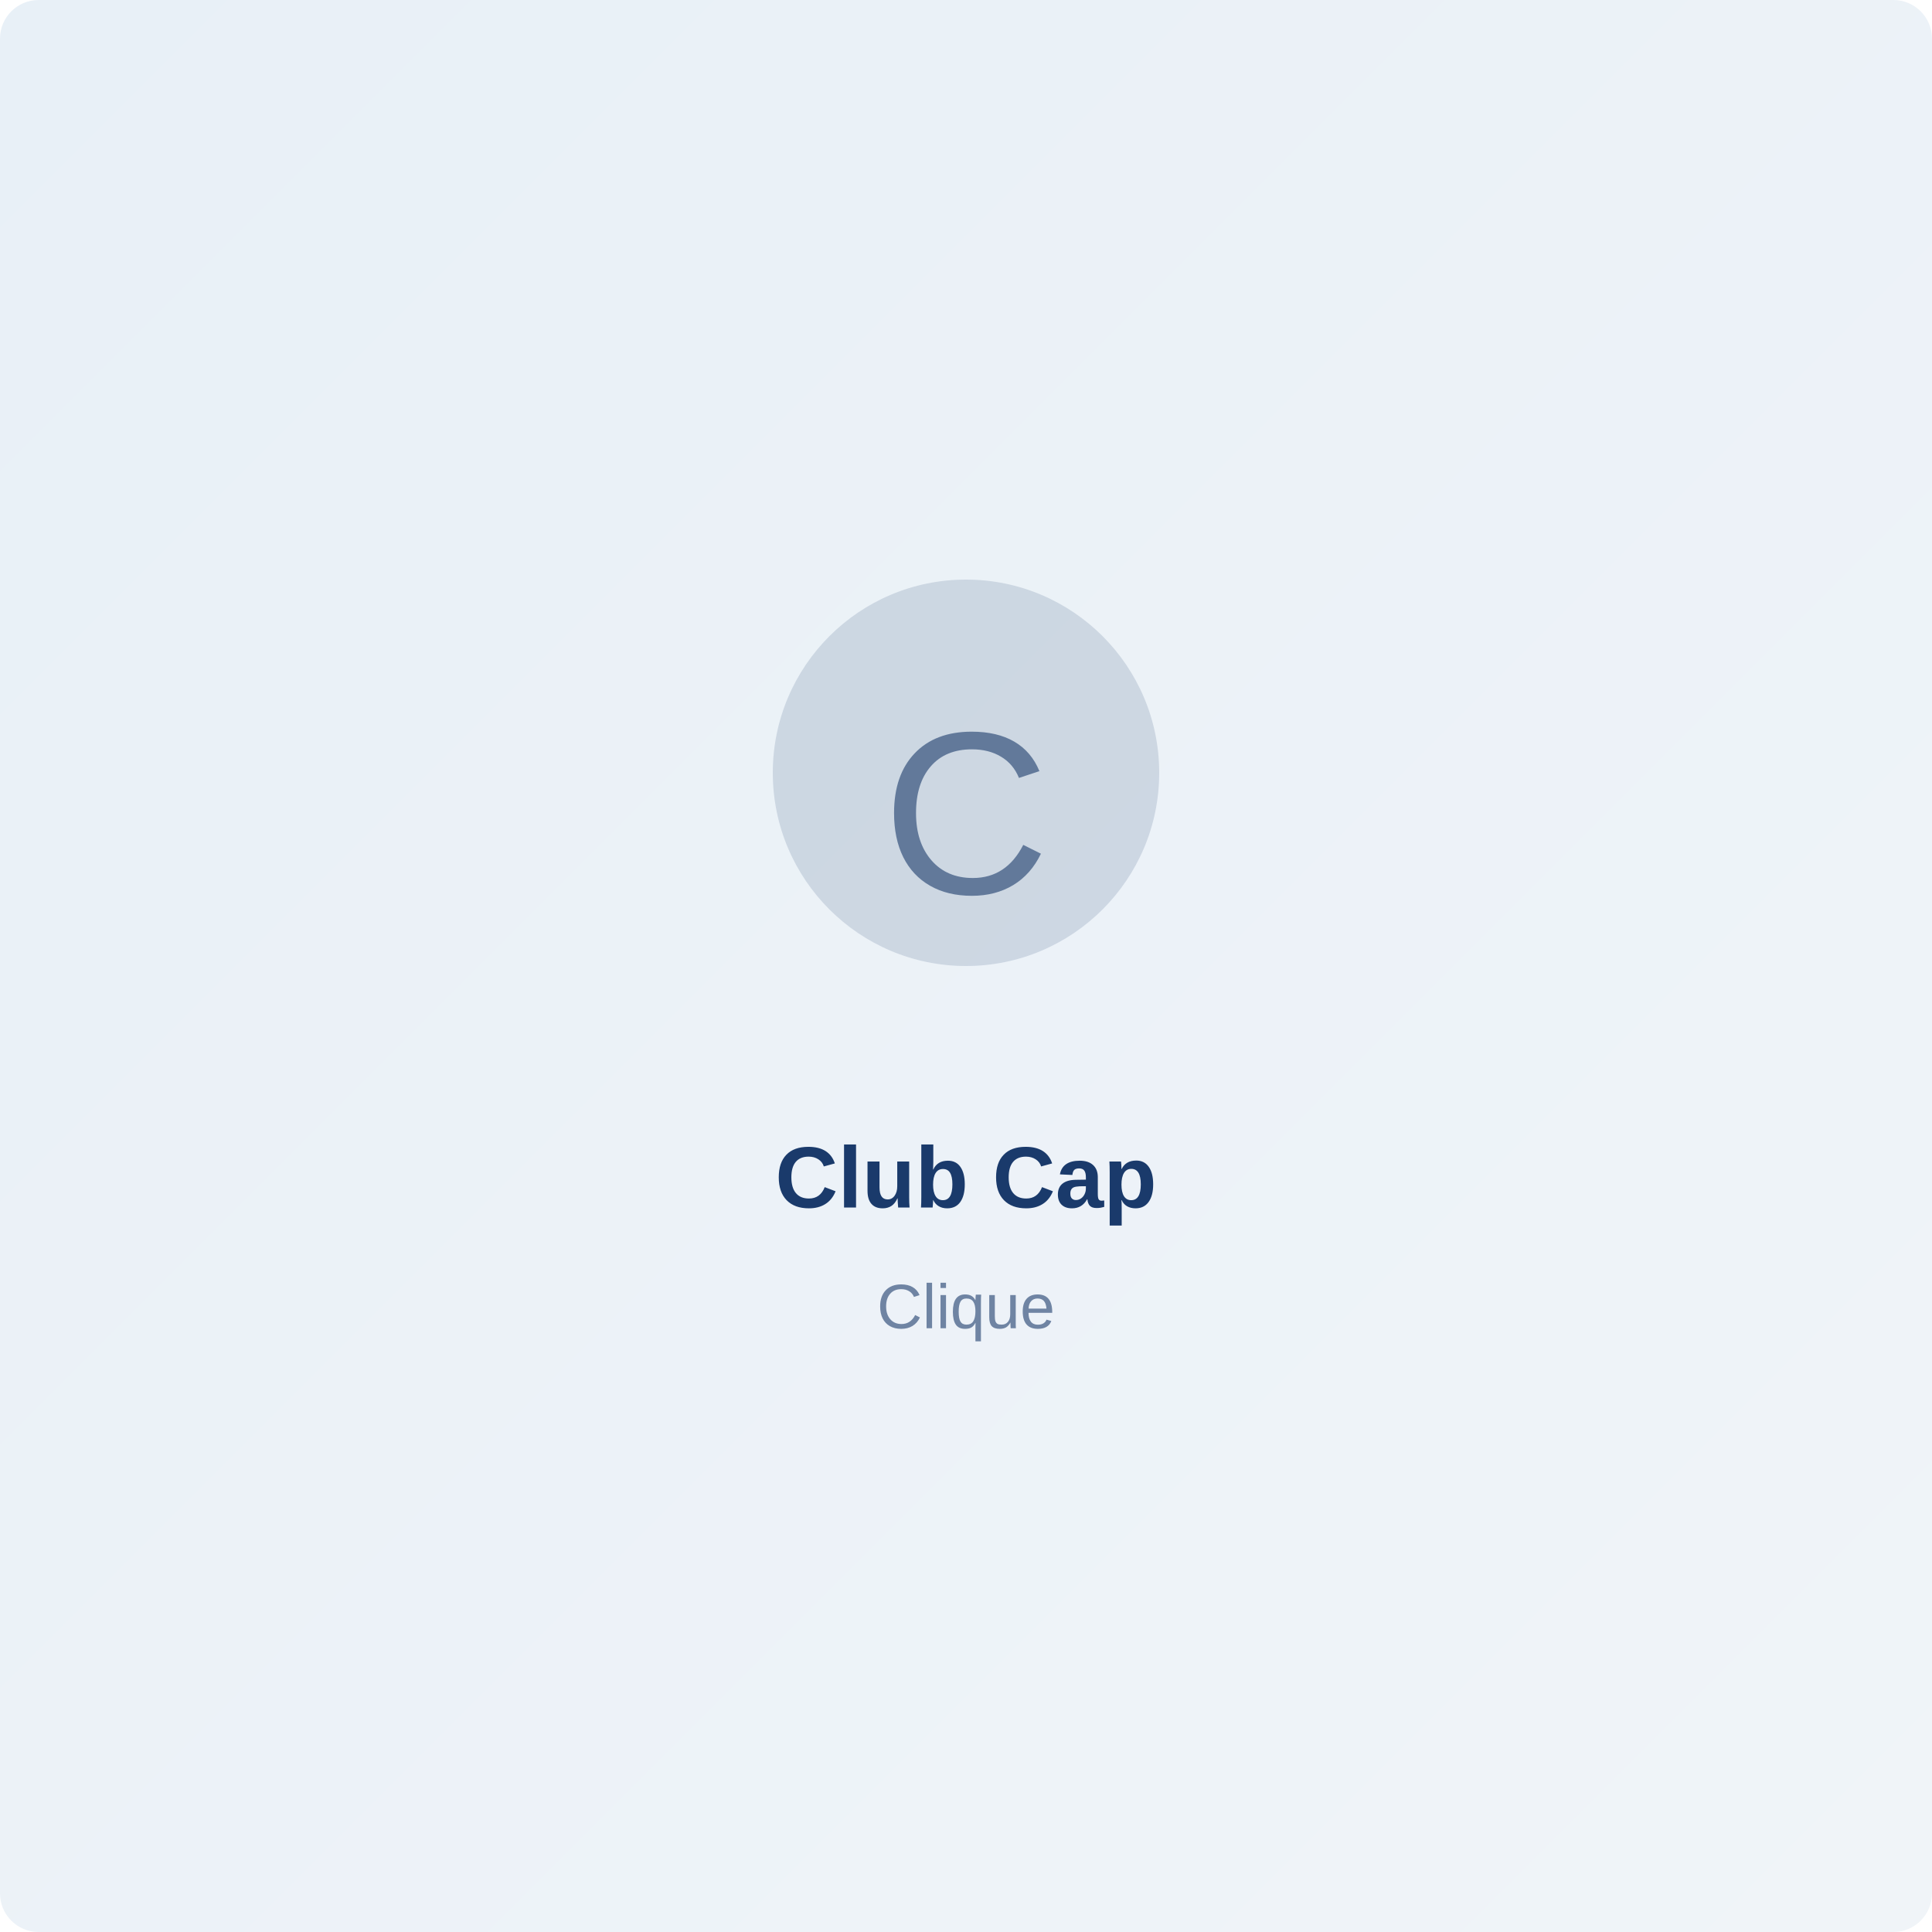
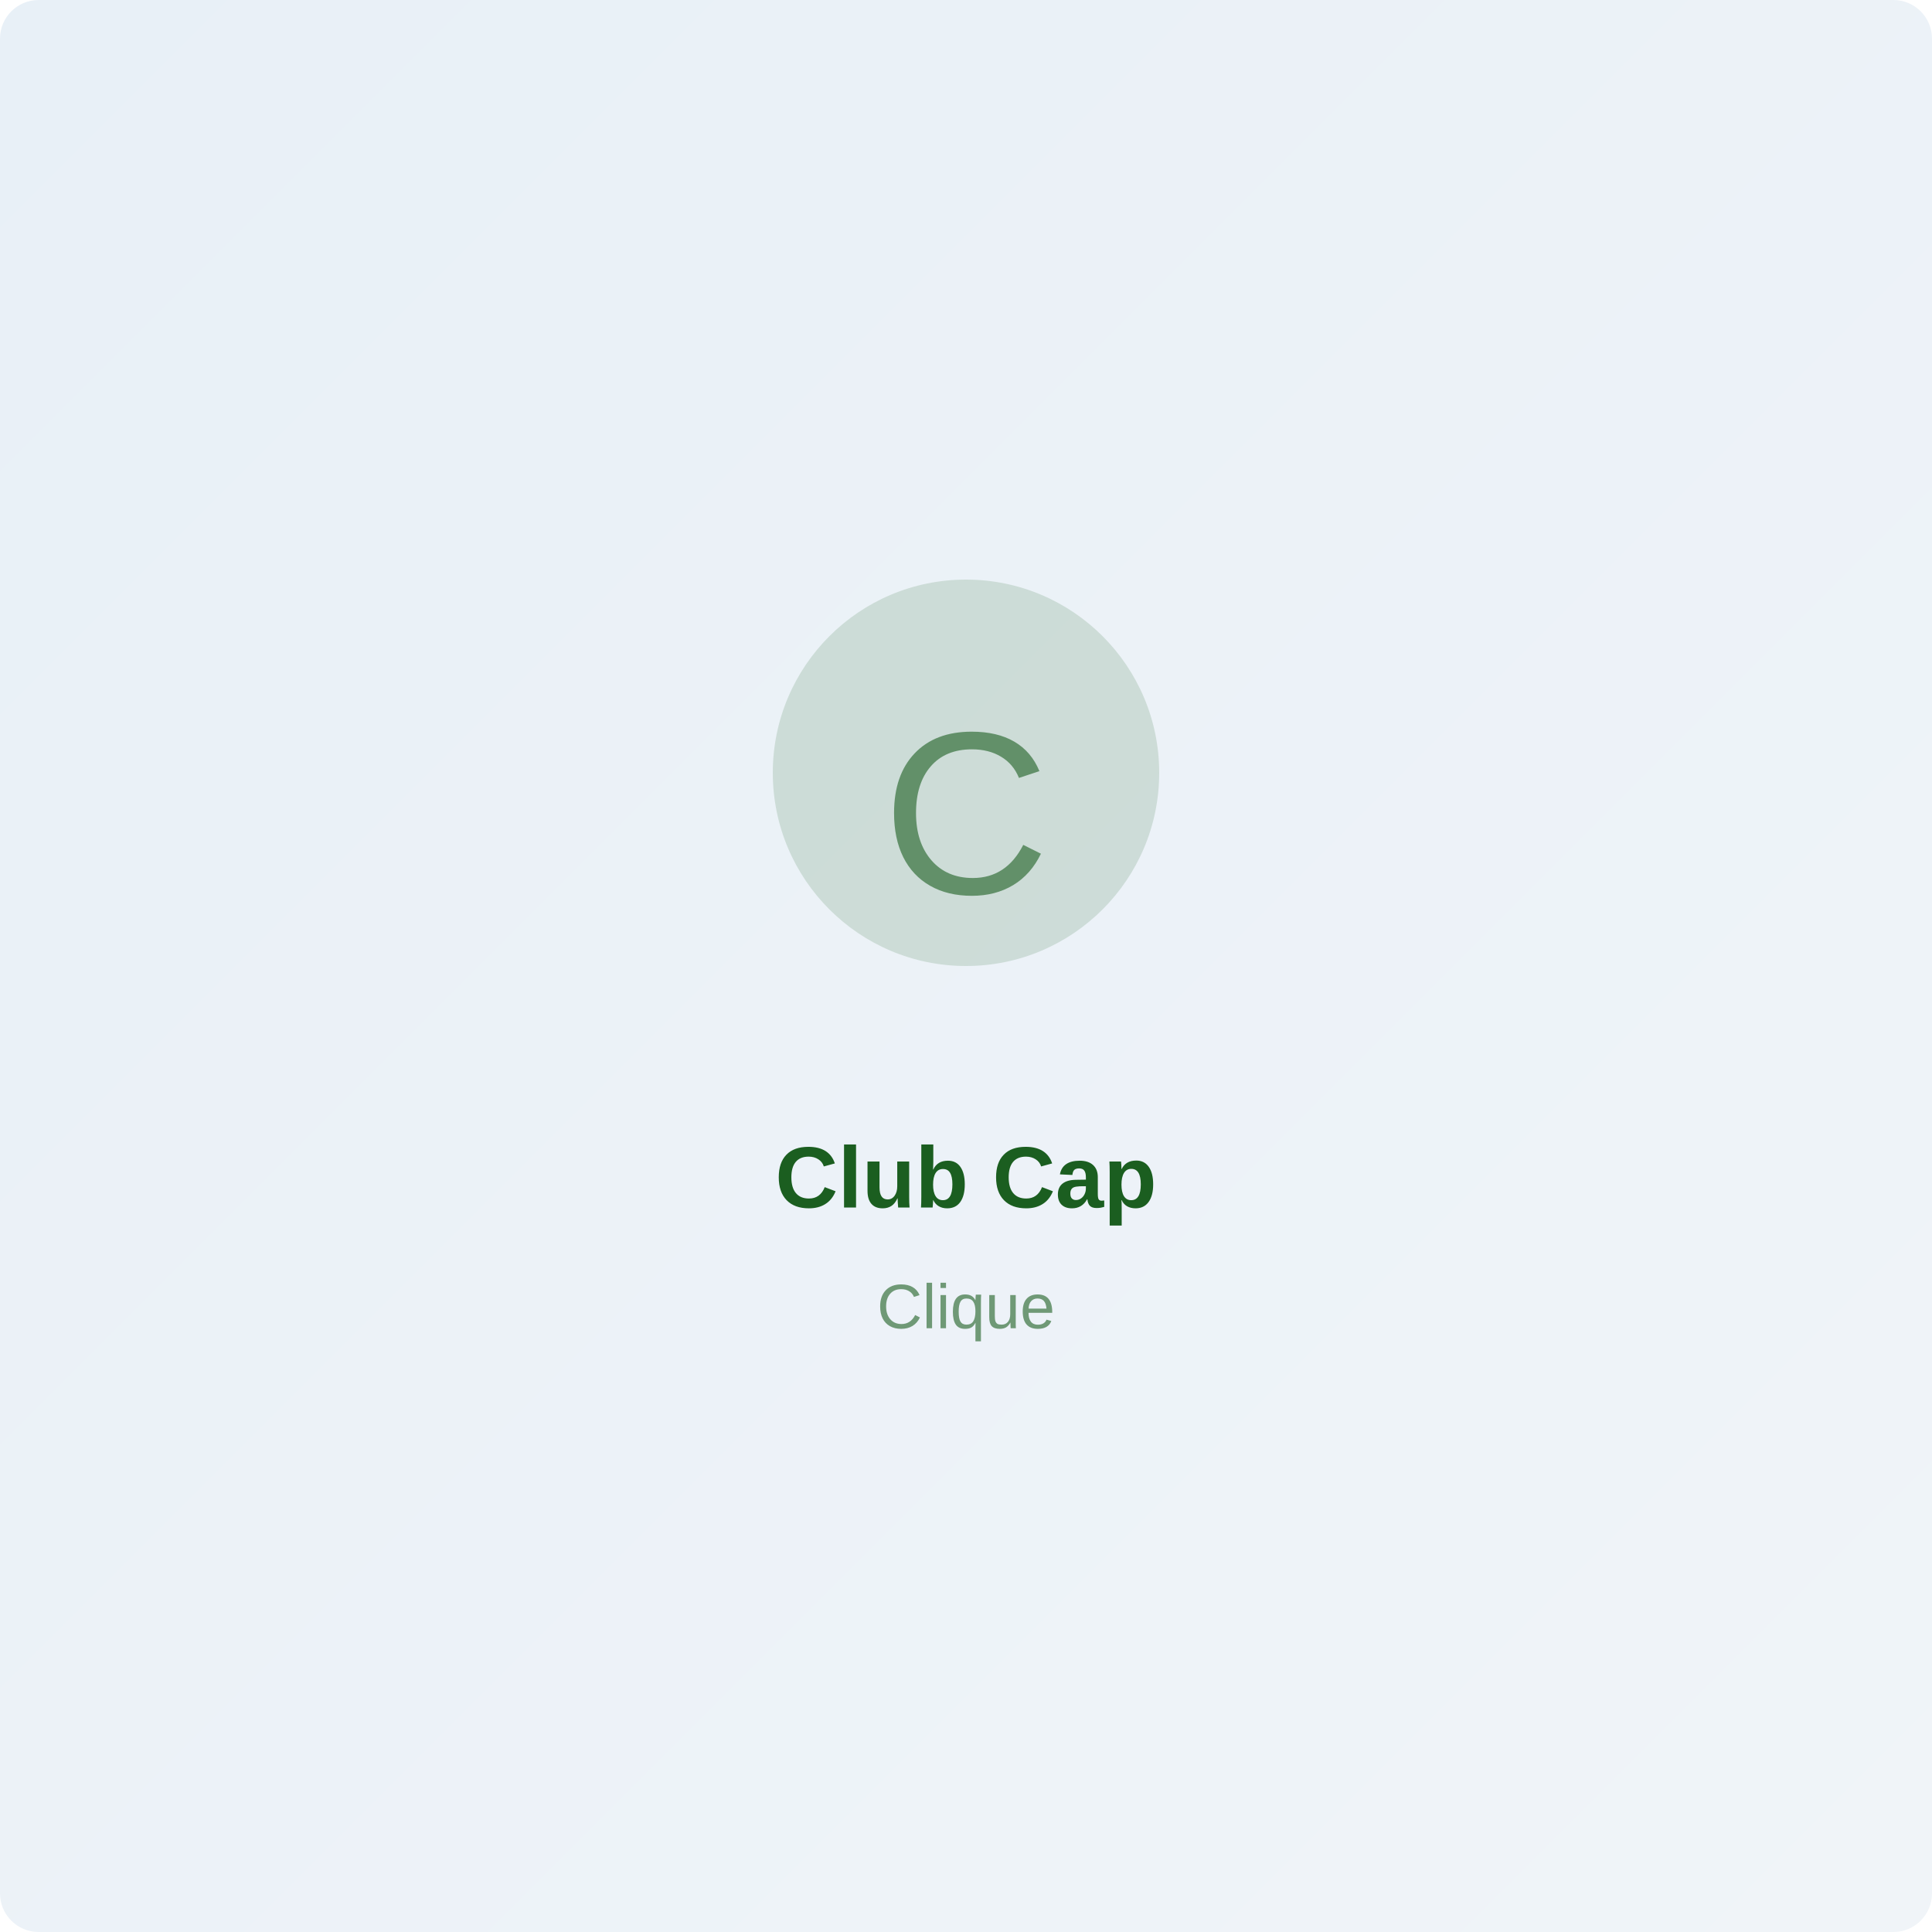
<svg xmlns="http://www.w3.org/2000/svg" width="400" height="400" viewBox="0 0 400 400">
  <defs>
    <linearGradient id="bg" x1="0%" y1="0%" x2="100%" y2="100%">
      <stop offset="0%" style="stop-color:#e8f0f7;stop-opacity:1" />
      <stop offset="100%" style="stop-color:#f0f4f8;stop-opacity:1" />
    </linearGradient>
  </defs>
  <rect width="400" height="400" fill="url(#bg)" rx="8" />
-   <rect x="160" y="120" width="80" height="80" rx="40" fill="#1a3a6b" opacity="0.15" />
-   <text x="200" y="185" font-family="Arial, sans-serif" font-size="48" text-anchor="middle" fill="#1a3a6b" opacity="0.6">C</text>
-   <text x="200" y="250" font-family="Arial, sans-serif" font-size="18" font-weight="bold" text-anchor="middle" fill="#1a3a6b">Club Cap</text>
-   <text x="200" y="275" font-family="Arial, sans-serif" font-size="13" text-anchor="middle" fill="#1a3a6b" opacity="0.6">Clique</text>
+   <rect x="160" y="120" width="80" height="80" rx="40" fill="#1b5e20" opacity="0.15" />
+   <text x="200" y="185" font-family="Arial, sans-serif" font-size="48" text-anchor="middle" fill="#1b5e20" opacity="0.6">C</text>
+   <text x="200" y="250" font-family="Arial, sans-serif" font-size="18" font-weight="bold" text-anchor="middle" fill="#1b5e20">Club Cap</text>
+   <text x="200" y="275" font-family="Arial, sans-serif" font-size="13" text-anchor="middle" fill="#1b5e20" opacity="0.6">Clique</text>
</svg>
